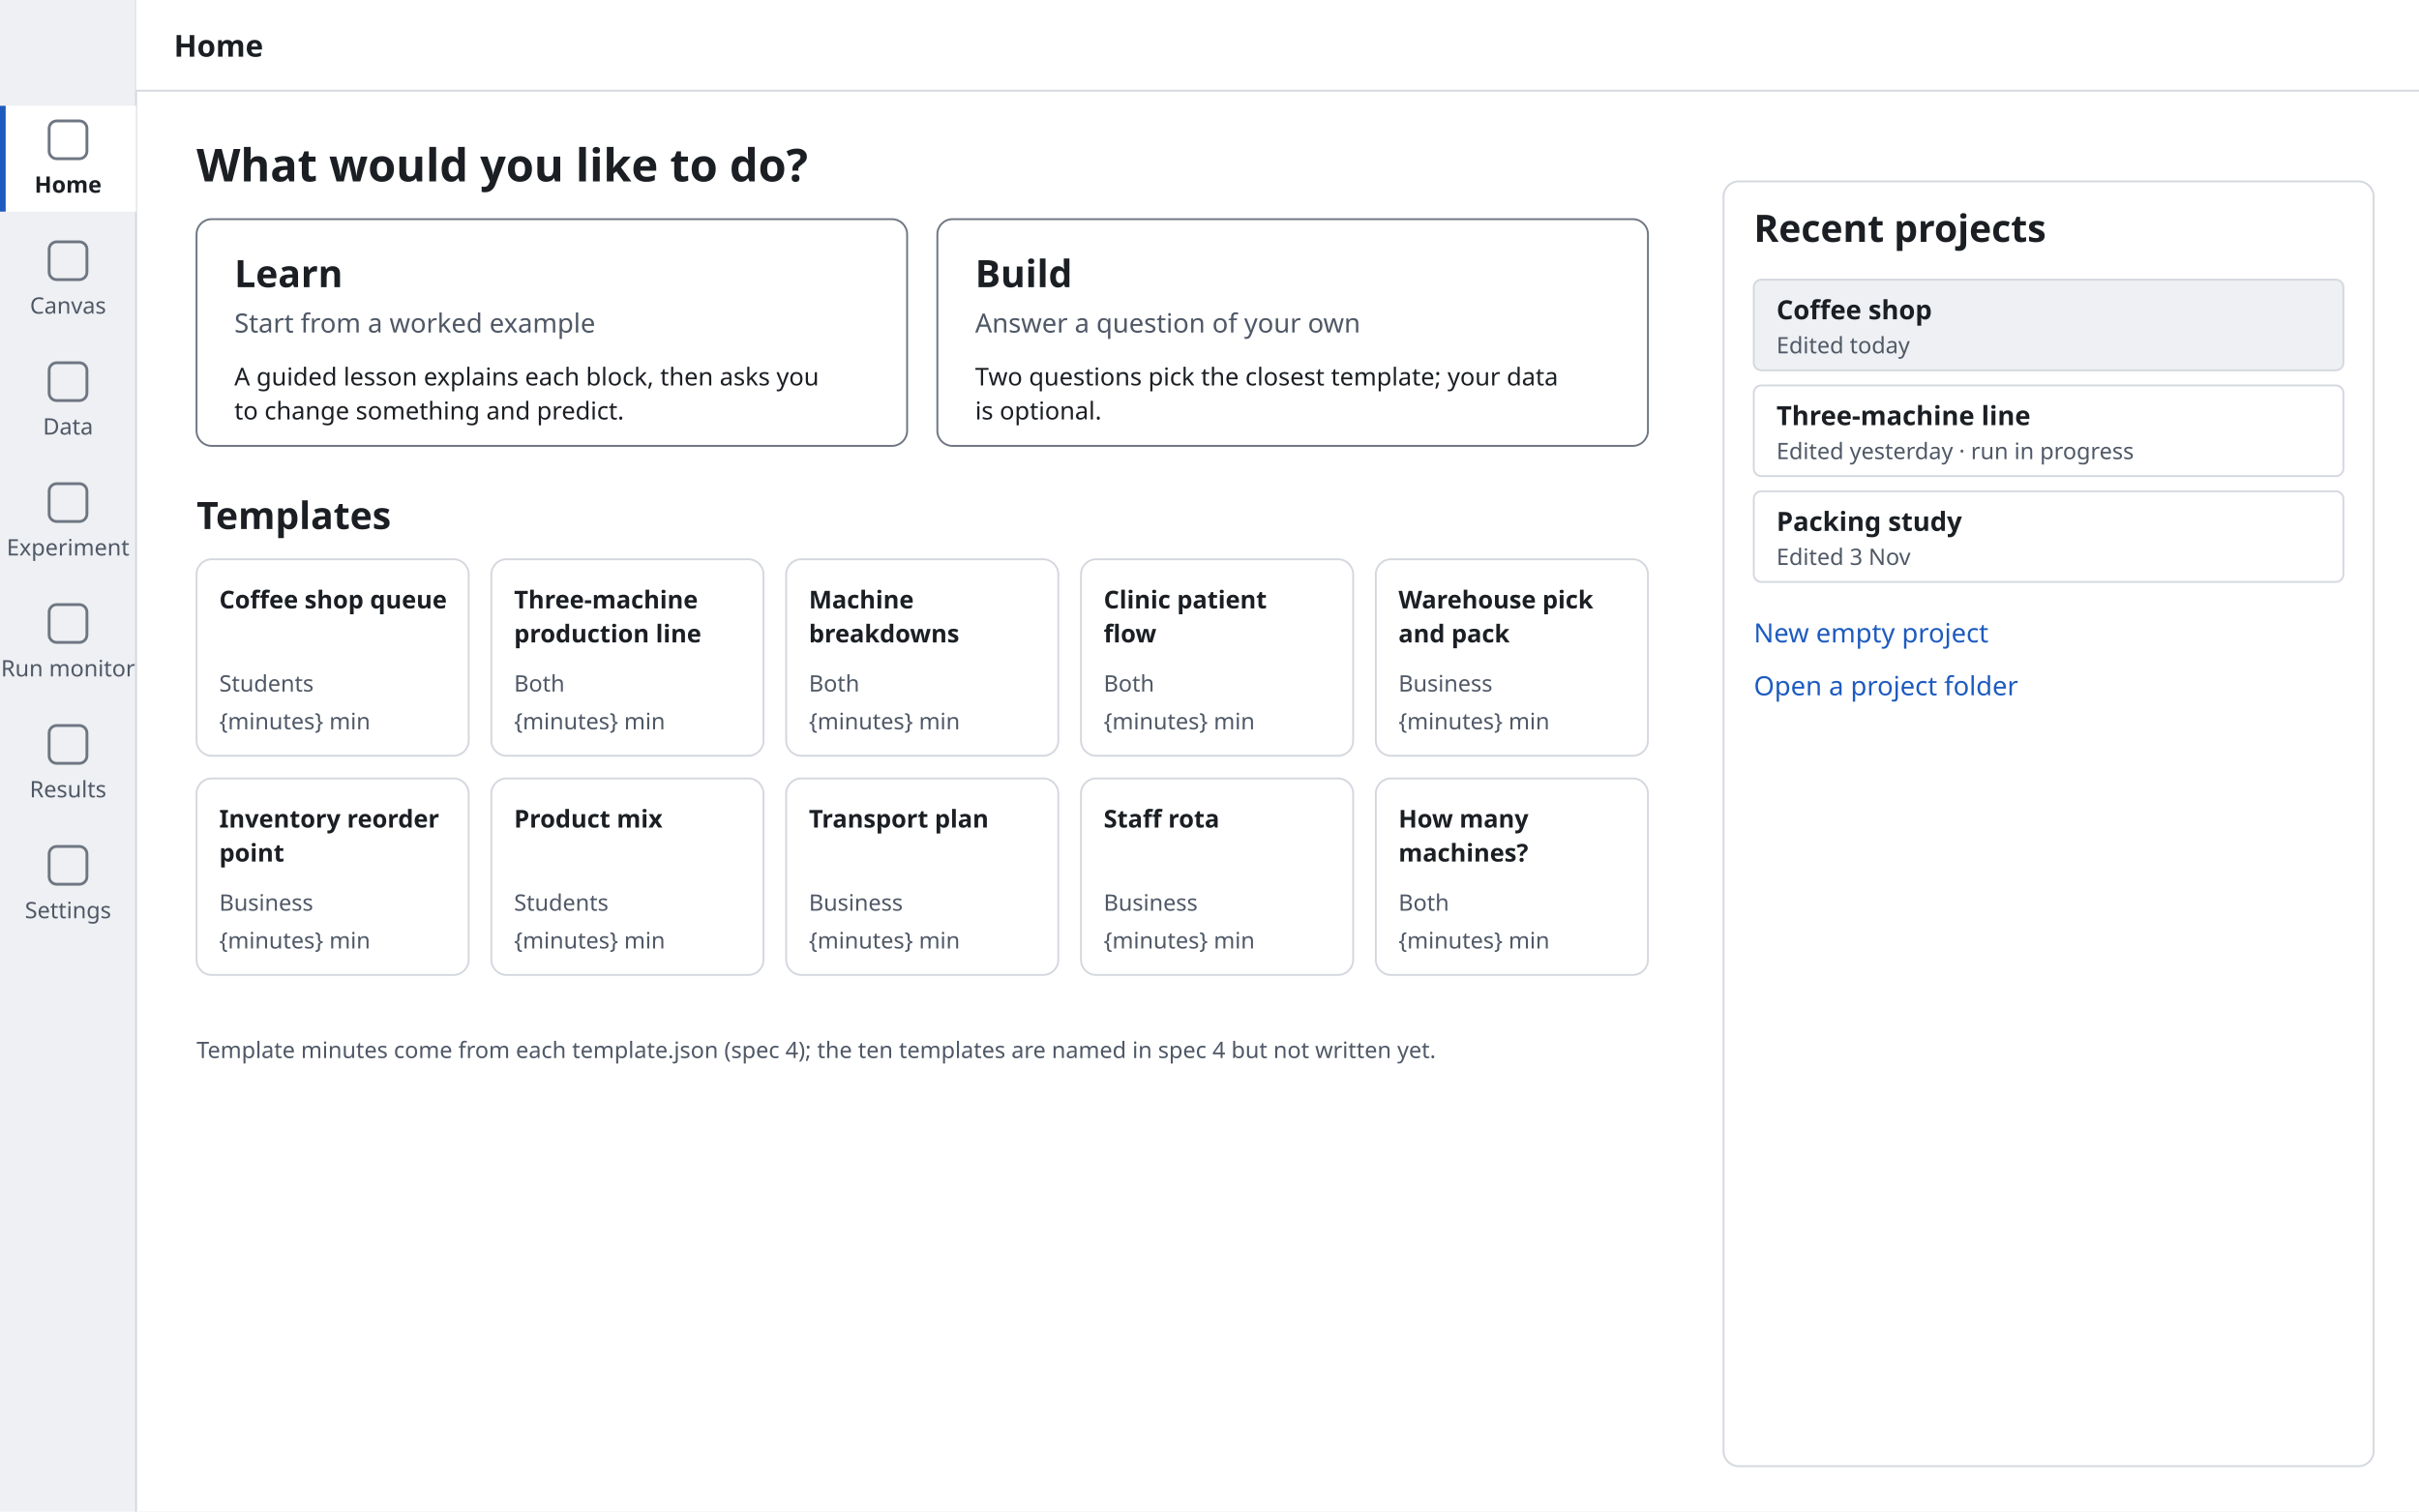
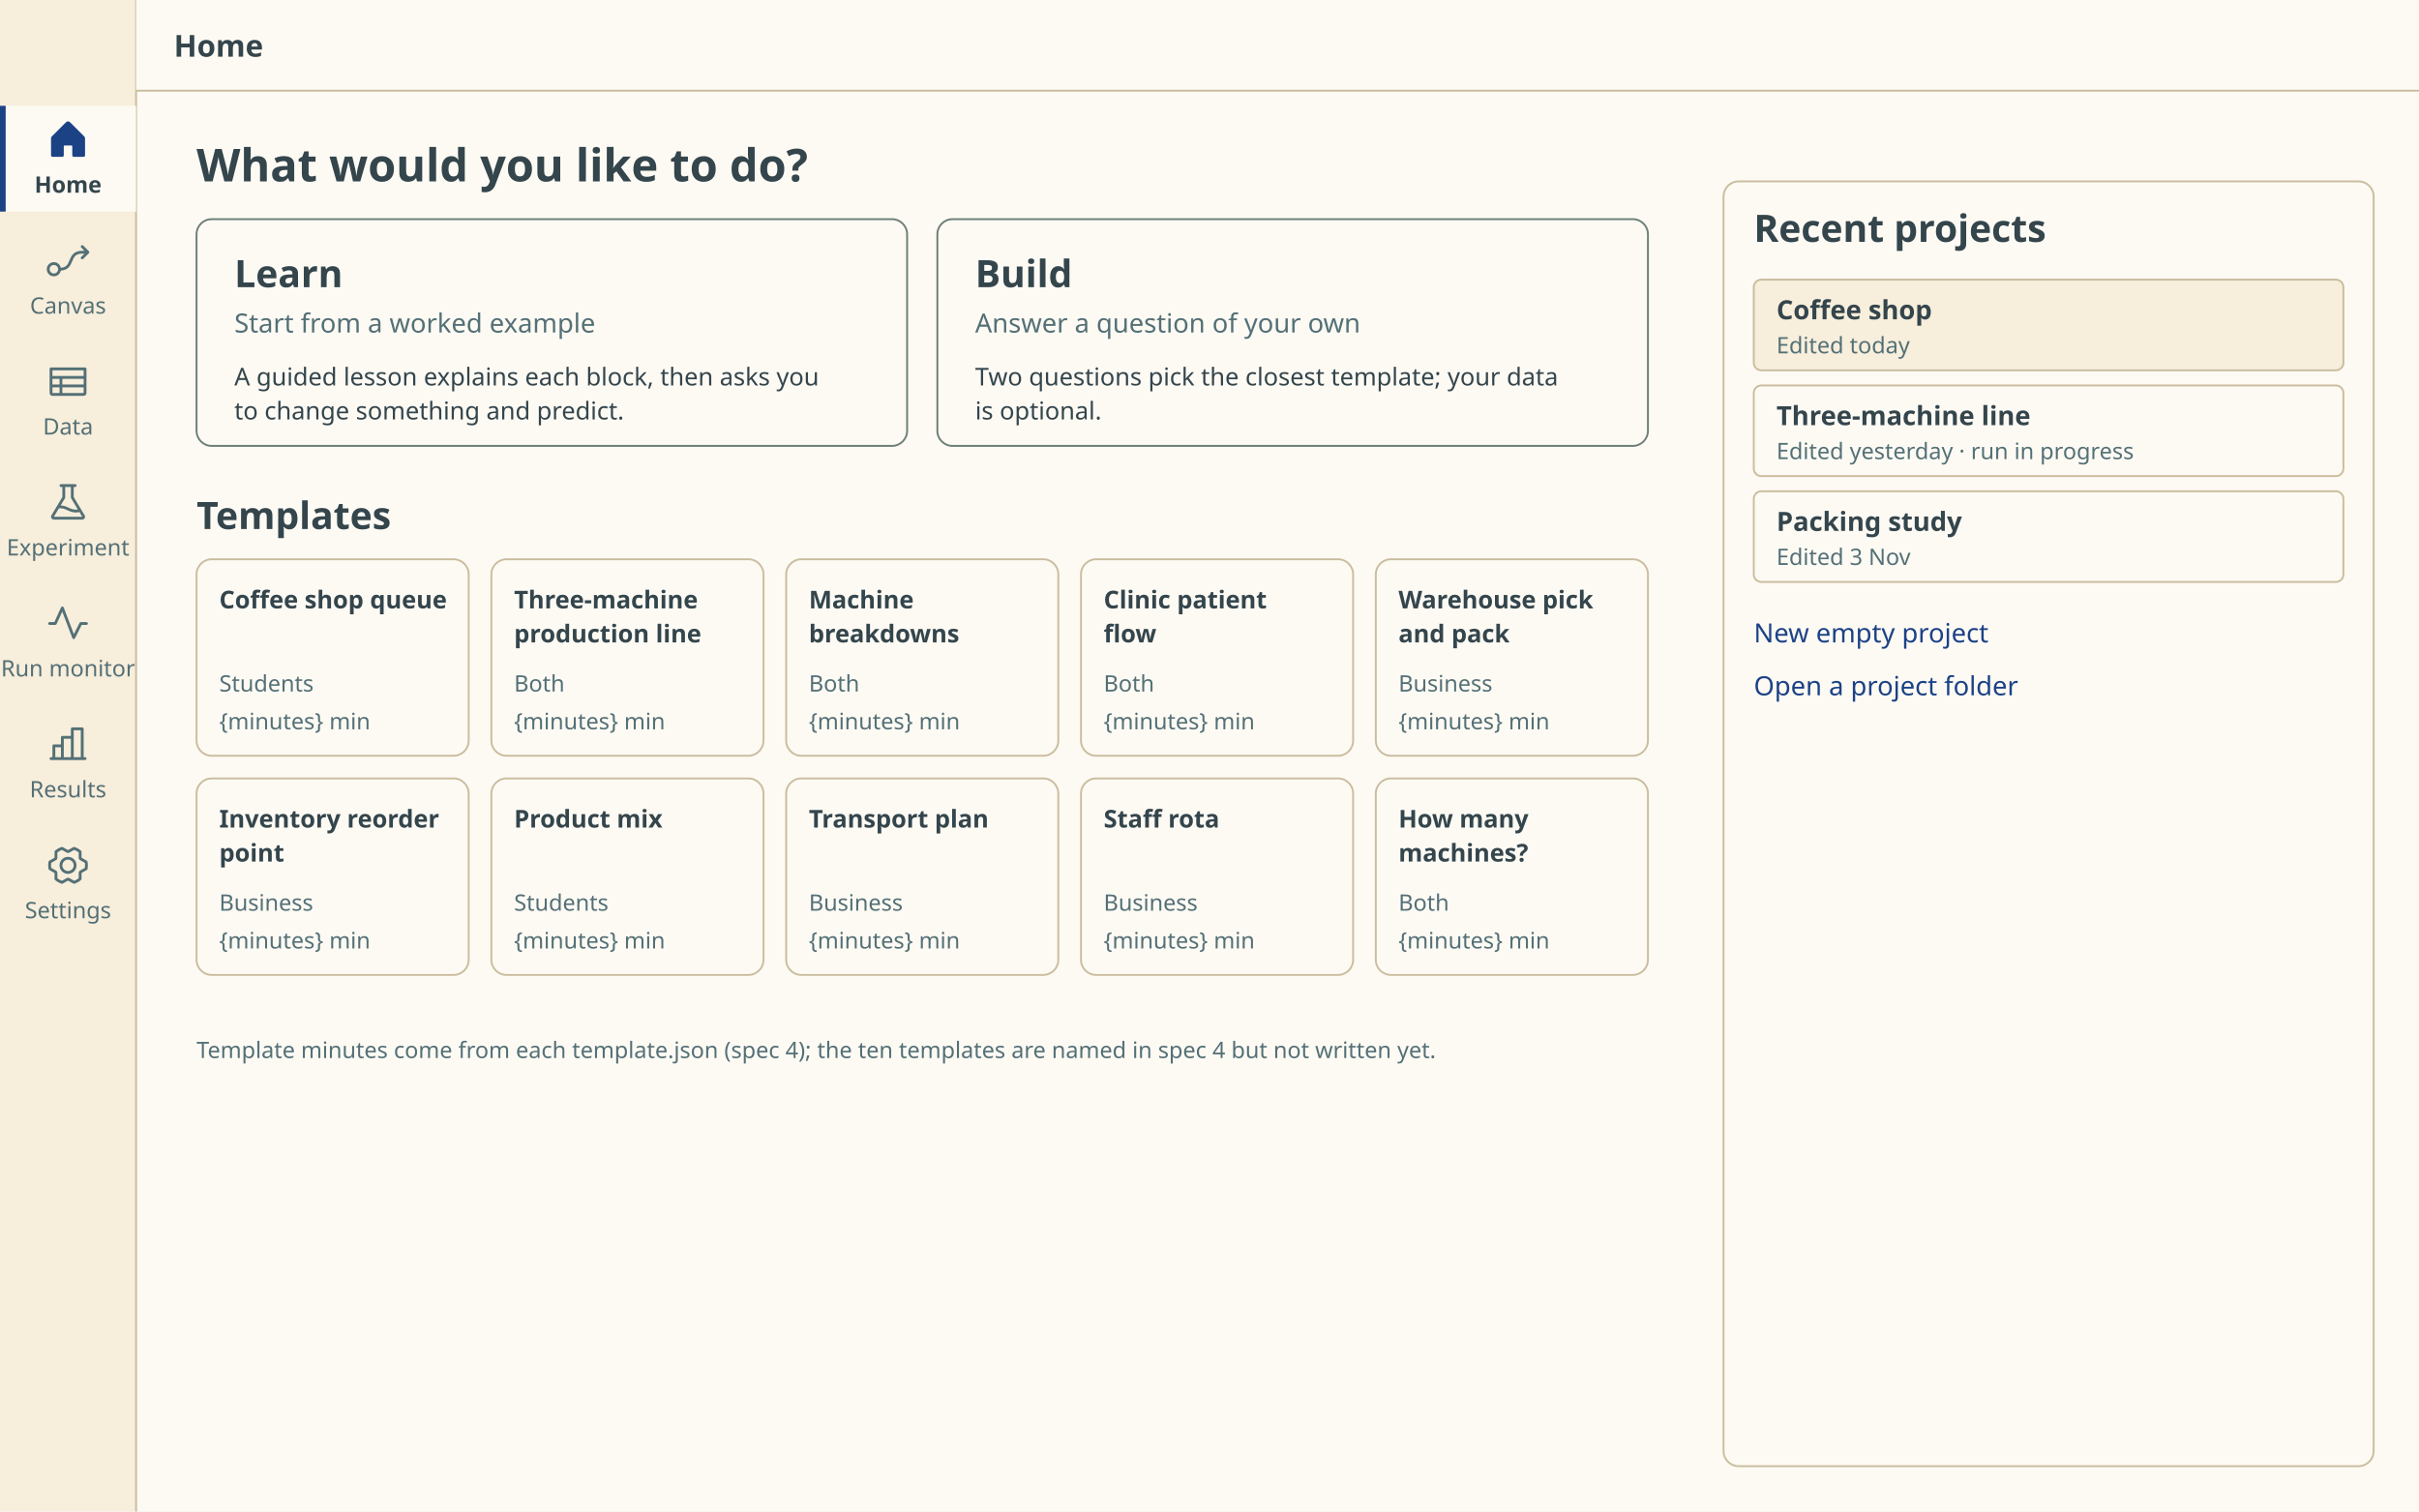
<svg xmlns="http://www.w3.org/2000/svg" width="1280" height="800" viewBox="0 0 1280 800" role="img" aria-labelledby="title desc">
  <defs>
    <marker id="arrow" viewBox="0 0 10 10" refX="9" refY="5" markerWidth="8" markerHeight="8" orient="auto-start-reverse">
-       <path d="M 0 0 L 10 5 L 0 10 z" fill="#5F6773" />
+       <path d="M 0 0 L 10 5 L 0 10 z" fill="#547076" />
    </marker>
    <pattern id="dots" width="16" height="16" patternUnits="userSpaceOnUse">
-       <circle cx="1" cy="1" r="1" fill="#C3C8D0" />
+       <circle cx="1" cy="1" r="1" fill="#BBB49D" />
    </pattern>
  </defs>
-   <rect x="0" y="0" width="1280" height="800" rx="0" fill="#FFFFFF" stroke="none" stroke-width="1" />
-   <rect x="0" y="0" width="72" height="800" rx="0" fill="#EEF0F3" stroke="none" stroke-width="1" />
-   <line x1="72" y1="0" x2="72" y2="800" stroke="#D4D8DE" stroke-width="1" />
-   <rect x="0" y="56" width="72" height="56" rx="0" fill="#FFFFFF" stroke="none" stroke-width="1" />
-   <rect x="0" y="56" width="3" height="56" rx="0" fill="#1D5BBF" stroke="none" stroke-width="1" />
-   <rect x="26" y="64" width="20" height="20" rx="4" fill="none" stroke="#6E7682" stroke-width="1.5" />
-   <text x="36" y="102" font-family="sans-serif" font-size="12" font-weight="600" fill="#1B1F24" text-anchor="middle">Home</text>
-   <rect x="26" y="128" width="20" height="20" rx="4" fill="none" stroke="#6E7682" stroke-width="1.5" />
-   <text x="36" y="166" font-family="sans-serif" font-size="12" font-weight="400" fill="#4F5866" text-anchor="middle">Canvas</text>
-   <rect x="26" y="192" width="20" height="20" rx="4" fill="none" stroke="#6E7682" stroke-width="1.5" />
-   <text x="36" y="230" font-family="sans-serif" font-size="12" font-weight="400" fill="#4F5866" text-anchor="middle">Data</text>
-   <rect x="26" y="256" width="20" height="20" rx="4" fill="none" stroke="#6E7682" stroke-width="1.5" />
-   <text x="36" y="294" font-family="sans-serif" font-size="12" font-weight="400" fill="#4F5866" text-anchor="middle">Experiment</text>
-   <rect x="26" y="320" width="20" height="20" rx="4" fill="none" stroke="#6E7682" stroke-width="1.5" />
-   <text x="36" y="358" font-family="sans-serif" font-size="12" font-weight="400" fill="#4F5866" text-anchor="middle">Run monitor</text>
-   <rect x="26" y="384" width="20" height="20" rx="4" fill="none" stroke="#6E7682" stroke-width="1.5" />
-   <text x="36" y="422" font-family="sans-serif" font-size="12" font-weight="400" fill="#4F5866" text-anchor="middle">Results</text>
-   <rect x="26" y="448" width="20" height="20" rx="4" fill="none" stroke="#6E7682" stroke-width="1.5" />
-   <text x="36" y="486" font-family="sans-serif" font-size="12" font-weight="400" fill="#4F5866" text-anchor="middle">Settings</text>
-   <rect x="72" y="0" width="1208" height="48" rx="0" fill="#FFFFFF" stroke="none" stroke-width="1" />
-   <line x1="72" y1="48" x2="1280" y2="48" stroke="#D4D8DE" stroke-width="1" />
-   <text x="92" y="30" font-family="sans-serif" font-size="16" font-weight="600" fill="#1B1F24" text-anchor="start">Home</text>
-   <text x="104" y="96" font-family="sans-serif" font-size="24" font-weight="600" fill="#1B1F24" text-anchor="start">What would you like to do?</text>
-   <rect x="104" y="116" width="376" height="120" rx="8" fill="#FFFFFF" stroke="#6E7682" stroke-width="1" />
-   <text x="124" y="152" font-family="sans-serif" font-size="20" font-weight="600" fill="#1B1F24" text-anchor="start">Learn</text>
-   <text x="124" y="176" font-family="sans-serif" font-size="14" font-weight="400" fill="#4F5866" text-anchor="start">Start from a worked example</text>
-   <text x="124" y="204" font-family="sans-serif" font-size="13" font-weight="400" fill="#1B1F24" text-anchor="start">A guided lesson explains each block, then asks you</text>
-   <text x="124" y="222" font-family="sans-serif" font-size="13" font-weight="400" fill="#1B1F24" text-anchor="start">to change something and predict.</text>
-   <rect x="496" y="116" width="376" height="120" rx="8" fill="#FFFFFF" stroke="#6E7682" stroke-width="1" />
-   <text x="516" y="152" font-family="sans-serif" font-size="20" font-weight="600" fill="#1B1F24" text-anchor="start">Build</text>
-   <text x="516" y="176" font-family="sans-serif" font-size="14" font-weight="400" fill="#4F5866" text-anchor="start">Answer a question of your own</text>
-   <text x="516" y="204" font-family="sans-serif" font-size="13" font-weight="400" fill="#1B1F24" text-anchor="start">Two questions pick the closest template; your data</text>
-   <text x="516" y="222" font-family="sans-serif" font-size="13" font-weight="400" fill="#1B1F24" text-anchor="start">is optional.</text>
-   <text x="104" y="280" font-family="sans-serif" font-size="20" font-weight="600" fill="#1B1F24" text-anchor="start">Templates</text>
-   <rect x="104" y="296" width="144" height="104" rx="8" fill="#FFFFFF" stroke="#D4D8DE" stroke-width="1" />
-   <text x="116" y="322" font-family="sans-serif" font-size="13" font-weight="600" fill="#1B1F24" text-anchor="start">Coffee shop queue</text>
-   <text x="116" y="366" font-family="sans-serif" font-size="12" font-weight="400" fill="#4F5866" text-anchor="start">Students</text>
-   <text x="116" y="386" font-family="sans-serif" font-size="12" font-weight="400" fill="#4F5866" text-anchor="start">{minutes} min</text>
-   <rect x="260" y="296" width="144" height="104" rx="8" fill="#FFFFFF" stroke="#D4D8DE" stroke-width="1" />
-   <text x="272" y="322" font-family="sans-serif" font-size="13" font-weight="600" fill="#1B1F24" text-anchor="start">Three-machine</text>
-   <text x="272" y="340" font-family="sans-serif" font-size="13" font-weight="600" fill="#1B1F24" text-anchor="start">production line</text>
-   <text x="272" y="366" font-family="sans-serif" font-size="12" font-weight="400" fill="#4F5866" text-anchor="start">Both</text>
-   <text x="272" y="386" font-family="sans-serif" font-size="12" font-weight="400" fill="#4F5866" text-anchor="start">{minutes} min</text>
-   <rect x="416" y="296" width="144" height="104" rx="8" fill="#FFFFFF" stroke="#D4D8DE" stroke-width="1" />
-   <text x="428" y="322" font-family="sans-serif" font-size="13" font-weight="600" fill="#1B1F24" text-anchor="start">Machine</text>
-   <text x="428" y="340" font-family="sans-serif" font-size="13" font-weight="600" fill="#1B1F24" text-anchor="start">breakdowns</text>
-   <text x="428" y="366" font-family="sans-serif" font-size="12" font-weight="400" fill="#4F5866" text-anchor="start">Both</text>
-   <text x="428" y="386" font-family="sans-serif" font-size="12" font-weight="400" fill="#4F5866" text-anchor="start">{minutes} min</text>
-   <rect x="572" y="296" width="144" height="104" rx="8" fill="#FFFFFF" stroke="#D4D8DE" stroke-width="1" />
-   <text x="584" y="322" font-family="sans-serif" font-size="13" font-weight="600" fill="#1B1F24" text-anchor="start">Clinic patient</text>
-   <text x="584" y="340" font-family="sans-serif" font-size="13" font-weight="600" fill="#1B1F24" text-anchor="start">flow</text>
-   <text x="584" y="366" font-family="sans-serif" font-size="12" font-weight="400" fill="#4F5866" text-anchor="start">Both</text>
-   <text x="584" y="386" font-family="sans-serif" font-size="12" font-weight="400" fill="#4F5866" text-anchor="start">{minutes} min</text>
-   <rect x="728" y="296" width="144" height="104" rx="8" fill="#FFFFFF" stroke="#D4D8DE" stroke-width="1" />
-   <text x="740" y="322" font-family="sans-serif" font-size="13" font-weight="600" fill="#1B1F24" text-anchor="start">Warehouse pick</text>
-   <text x="740" y="340" font-family="sans-serif" font-size="13" font-weight="600" fill="#1B1F24" text-anchor="start">and pack</text>
-   <text x="740" y="366" font-family="sans-serif" font-size="12" font-weight="400" fill="#4F5866" text-anchor="start">Business</text>
-   <text x="740" y="386" font-family="sans-serif" font-size="12" font-weight="400" fill="#4F5866" text-anchor="start">{minutes} min</text>
-   <rect x="104" y="412" width="144" height="104" rx="8" fill="#FFFFFF" stroke="#D4D8DE" stroke-width="1" />
-   <text x="116" y="438" font-family="sans-serif" font-size="13" font-weight="600" fill="#1B1F24" text-anchor="start">Inventory reorder</text>
-   <text x="116" y="456" font-family="sans-serif" font-size="13" font-weight="600" fill="#1B1F24" text-anchor="start">point</text>
-   <text x="116" y="482" font-family="sans-serif" font-size="12" font-weight="400" fill="#4F5866" text-anchor="start">Business</text>
-   <text x="116" y="502" font-family="sans-serif" font-size="12" font-weight="400" fill="#4F5866" text-anchor="start">{minutes} min</text>
-   <rect x="260" y="412" width="144" height="104" rx="8" fill="#FFFFFF" stroke="#D4D8DE" stroke-width="1" />
-   <text x="272" y="438" font-family="sans-serif" font-size="13" font-weight="600" fill="#1B1F24" text-anchor="start">Product mix</text>
-   <text x="272" y="482" font-family="sans-serif" font-size="12" font-weight="400" fill="#4F5866" text-anchor="start">Students</text>
-   <text x="272" y="502" font-family="sans-serif" font-size="12" font-weight="400" fill="#4F5866" text-anchor="start">{minutes} min</text>
-   <rect x="416" y="412" width="144" height="104" rx="8" fill="#FFFFFF" stroke="#D4D8DE" stroke-width="1" />
-   <text x="428" y="438" font-family="sans-serif" font-size="13" font-weight="600" fill="#1B1F24" text-anchor="start">Transport plan</text>
-   <text x="428" y="482" font-family="sans-serif" font-size="12" font-weight="400" fill="#4F5866" text-anchor="start">Business</text>
-   <text x="428" y="502" font-family="sans-serif" font-size="12" font-weight="400" fill="#4F5866" text-anchor="start">{minutes} min</text>
-   <rect x="572" y="412" width="144" height="104" rx="8" fill="#FFFFFF" stroke="#D4D8DE" stroke-width="1" />
-   <text x="584" y="438" font-family="sans-serif" font-size="13" font-weight="600" fill="#1B1F24" text-anchor="start">Staff rota</text>
-   <text x="584" y="482" font-family="sans-serif" font-size="12" font-weight="400" fill="#4F5866" text-anchor="start">Business</text>
-   <text x="584" y="502" font-family="sans-serif" font-size="12" font-weight="400" fill="#4F5866" text-anchor="start">{minutes} min</text>
-   <rect x="728" y="412" width="144" height="104" rx="8" fill="#FFFFFF" stroke="#D4D8DE" stroke-width="1" />
-   <text x="740" y="438" font-family="sans-serif" font-size="13" font-weight="600" fill="#1B1F24" text-anchor="start">How many</text>
-   <text x="740" y="456" font-family="sans-serif" font-size="13" font-weight="600" fill="#1B1F24" text-anchor="start">machines?</text>
-   <text x="740" y="482" font-family="sans-serif" font-size="12" font-weight="400" fill="#4F5866" text-anchor="start">Both</text>
-   <text x="740" y="502" font-family="sans-serif" font-size="12" font-weight="400" fill="#4F5866" text-anchor="start">{minutes} min</text>
-   <rect x="912" y="96" width="344" height="680" rx="8" fill="#FFFFFF" stroke="#D4D8DE" stroke-width="1" />
-   <text x="928" y="128" font-family="sans-serif" font-size="20" font-weight="600" fill="#1B1F24" text-anchor="start">Recent projects</text>
-   <rect x="928" y="148" width="312" height="48" rx="4" fill="#EEF0F3" stroke="#D4D8DE" stroke-width="1" />
-   <text x="940" y="169" font-family="sans-serif" font-size="14" font-weight="600" fill="#1B1F24" text-anchor="start">Coffee shop</text>
-   <text x="940" y="187" font-family="sans-serif" font-size="12" font-weight="400" fill="#4F5866" text-anchor="start">Edited today</text>
-   <rect x="928" y="204" width="312" height="48" rx="4" fill="#FFFFFF" stroke="#D4D8DE" stroke-width="1" />
-   <text x="940" y="225" font-family="sans-serif" font-size="14" font-weight="600" fill="#1B1F24" text-anchor="start">Three-machine line</text>
-   <text x="940" y="243" font-family="sans-serif" font-size="12" font-weight="400" fill="#4F5866" text-anchor="start">Edited yesterday · run in progress</text>
-   <rect x="928" y="260" width="312" height="48" rx="4" fill="#FFFFFF" stroke="#D4D8DE" stroke-width="1" />
-   <text x="940" y="281" font-family="sans-serif" font-size="14" font-weight="600" fill="#1B1F24" text-anchor="start">Packing study</text>
-   <text x="940" y="299" font-family="sans-serif" font-size="12" font-weight="400" fill="#4F5866" text-anchor="start">Edited 3 Nov</text>
-   <text x="928" y="340" font-family="sans-serif" font-size="14" font-weight="400" fill="#1D5BBF" text-anchor="start">New empty project</text>
-   <text x="928" y="368" font-family="sans-serif" font-size="14" font-weight="400" fill="#1D5BBF" text-anchor="start">Open a project folder</text>
-   <text x="104" y="560" font-family="sans-serif" font-size="12" font-weight="400" fill="#4F5866" text-anchor="start">Template minutes come from each template.json (spec 4); the ten templates are named in spec 4 but not written yet.</text>
+   <rect x="0" y="0" width="1280" height="800" rx="0" fill="#FDFAF4" stroke="none" stroke-width="1" />
+   <rect x="0" y="0" width="72" height="800" rx="0" fill="#F7EEDC" stroke="none" stroke-width="1" />
+   <line x1="72" y1="0" x2="72" y2="800" stroke="#CABD9E" stroke-width="1" />
+   <rect x="0" y="56" width="72" height="56" rx="0" fill="#FDFAF4" stroke="none" stroke-width="1" />
+   <rect x="0" y="56" width="3" height="56" rx="0" fill="#1C4286" stroke="none" stroke-width="1" />
+   <svg x="24" y="62" width="24" height="24" viewBox="0 0 256 256" aria-hidden="true">
+     <g fill="#1C4286">
+       <path d="M224,120v96a8,8,0,0,1-8,8H160a8,8,0,0,1-8-8V164a4,4,0,0,0-4-4H108a4,4,0,0,0-4,4v52a8,8,0,0,1-8,8H40a8,8,0,0,1-8-8V120a16,16,0,0,1,4.69-11.31l80-80a16,16,0,0,1,22.62,0l80,80A16,16,0,0,1,224,120Z" />
+     </g>
+   </svg>
+   <text x="36" y="102" font-family="sans-serif" font-size="12" font-weight="600" fill="#34454C" text-anchor="middle">Home</text>
+   <svg x="24" y="126" width="24" height="24" viewBox="0 0 256 256" aria-hidden="true">
+     <g fill="#547076">
+       <path d="M245.66,74.34l-32-32a8,8,0,0,0-11.32,11.32L220.69,72H208c-49.33,0-61.05,28.12-71.38,52.92-9.38,22.51-16.92,40.59-49.48,42.84a40,40,0,1,0,.1,16c43.26-2.65,54.34-29.15,64.14-52.69C161.41,107,169.33,88,208,88h12.69l-18.35,18.34a8,8,0,0,0,11.32,11.32l32-32A8,8,0,0,0,245.66,74.34ZM48,200a24,24,0,1,1,24-24A24,24,0,0,1,48,200Z" />
+     </g>
+   </svg>
+   <text x="36" y="166" font-family="sans-serif" font-size="12" font-weight="400" fill="#547076" text-anchor="middle">Canvas</text>
+   <svg x="24" y="190" width="24" height="24" viewBox="0 0 256 256" aria-hidden="true">
+     <g fill="#547076">
+       <path d="M224,48H32a8,8,0,0,0-8,8V192a16,16,0,0,0,16,16H216a16,16,0,0,0,16-16V56A8,8,0,0,0,224,48ZM40,112H80v32H40Zm56,0H216v32H96ZM216,64V96H40V64ZM40,160H80v32H40Zm176,32H96V160H216v32Z" />
+     </g>
+   </svg>
+   <text x="36" y="230" font-family="sans-serif" font-size="12" font-weight="400" fill="#547076" text-anchor="middle">Data</text>
+   <svg x="24" y="254" width="24" height="24" viewBox="0 0 256 256" aria-hidden="true">
+     <g fill="#547076">
+       <path d="M221.69,199.77,160,96.92V40h8a8,8,0,0,0,0-16H88a8,8,0,0,0,0,16h8V96.92L34.31,199.77A16,16,0,0,0,48,224H208a16,16,0,0,0,13.72-24.23ZM110.86,103.25A7.93,7.93,0,0,0,112,99.14V40h32V99.14a7.93,7.93,0,0,0,1.14,4.11L183.36,167c-12,2.37-29.07,1.37-51.75-10.11-15.91-8.05-31.05-12.32-45.22-12.81ZM48,208l28.54-47.58c14.25-1.74,30.31,1.85,47.82,10.72,19,9.61,35,12.88,48,12.88a69.89,69.89,0,0,0,19.55-2.7L208,208Z" />
+     </g>
+   </svg>
+   <text x="36" y="294" font-family="sans-serif" font-size="12" font-weight="400" fill="#547076" text-anchor="middle">Experiment</text>
+   <svg x="24" y="318" width="24" height="24" viewBox="0 0 256 256" aria-hidden="true">
+     <g fill="#547076">
+       <path d="M240,128a8,8,0,0,1-8,8H204.94l-37.78,75.58A8,8,0,0,1,160,216h-.4a8,8,0,0,1-7.08-5.14L95.35,60.76,63.28,131.31A8,8,0,0,1,56,136H24a8,8,0,0,1,0-16H50.85L88.72,36.69a8,8,0,0,1,14.76.46l57.51,151,31.85-63.71A8,8,0,0,1,200,120h32A8,8,0,0,1,240,128Z" />
+     </g>
+   </svg>
+   <text x="36" y="358" font-family="sans-serif" font-size="12" font-weight="400" fill="#547076" text-anchor="middle">Run monitor</text>
+   <svg x="24" y="382" width="24" height="24" viewBox="0 0 256 256" aria-hidden="true">
+     <g fill="#547076">
+       <path d="M224,200h-8V40a8,8,0,0,0-8-8H152a8,8,0,0,0-8,8V80H96a8,8,0,0,0-8,8v40H48a8,8,0,0,0-8,8v64H32a8,8,0,0,0,0,16H224a8,8,0,0,0,0-16ZM160,48h40V200H160ZM104,96h40V200H104ZM56,144H88v56H56Z" />
+     </g>
+   </svg>
+   <text x="36" y="422" font-family="sans-serif" font-size="12" font-weight="400" fill="#547076" text-anchor="middle">Results</text>
+   <svg x="24" y="446" width="24" height="24" viewBox="0 0 256 256" aria-hidden="true">
+     <g fill="#547076">
+       <path d="M128,80a48,48,0,1,0,48,48A48.05,48.05,0,0,0,128,80Zm0,80a32,32,0,1,1,32-32A32,32,0,0,1,128,160Zm109.94-52.79a8,8,0,0,0-3.89-5.4l-29.83-17-.12-33.62a8,8,0,0,0-2.83-6.08,111.91,111.91,0,0,0-36.72-20.67,8,8,0,0,0-6.46.59L128,41.85,97.88,25a8,8,0,0,0-6.47-.6A112.1,112.1,0,0,0,54.73,45.15a8,8,0,0,0-2.83,6.07l-.15,33.65-29.83,17a8,8,0,0,0-3.89,5.4,106.47,106.47,0,0,0,0,41.56,8,8,0,0,0,3.89,5.4l29.83,17,.12,33.62a8,8,0,0,0,2.83,6.08,111.91,111.91,0,0,0,36.72,20.67,8,8,0,0,0,6.46-.59L128,214.15,158.12,231a7.91,7.91,0,0,0,3.9,1,8.09,8.09,0,0,0,2.57-.42,112.1,112.1,0,0,0,36.68-20.73,8,8,0,0,0,2.83-6.07l.15-33.65,29.83-17a8,8,0,0,0,3.89-5.4A106.47,106.47,0,0,0,237.94,107.21Zm-15,34.91-28.57,16.25a8,8,0,0,0-3,3c-.58,1-1.19,2.06-1.81,3.06a7.94,7.94,0,0,0-1.22,4.21l-.15,32.25a95.89,95.89,0,0,1-25.37,14.3L134,199.13a8,8,0,0,0-3.91-1h-.19c-1.21,0-2.43,0-3.64,0a8.08,8.08,0,0,0-4.1,1l-28.84,16.1A96,96,0,0,1,67.88,201l-.11-32.2a8,8,0,0,0-1.22-4.22c-.62-1-1.23-2-1.8-3.06a8.09,8.09,0,0,0-3-3.06l-28.6-16.29a90.49,90.49,0,0,1,0-28.26L61.67,97.63a8,8,0,0,0,3-3c.58-1,1.19-2.06,1.81-3.06a7.94,7.94,0,0,0,1.22-4.21l.15-32.25a95.89,95.89,0,0,1,25.37-14.3L122,56.87a8,8,0,0,0,4.1,1c1.21,0,2.43,0,3.64,0a8.08,8.08,0,0,0,4.1-1l28.84-16.1A96,96,0,0,1,188.12,55l.11,32.2a8,8,0,0,0,1.22,4.22c.62,1,1.23,2,1.8,3.06a8.09,8.09,0,0,0,3,3.06l28.6,16.29A90.49,90.49,0,0,1,222.9,142.12Z" />
+     </g>
+   </svg>
+   <text x="36" y="486" font-family="sans-serif" font-size="12" font-weight="400" fill="#547076" text-anchor="middle">Settings</text>
+   <rect x="72" y="0" width="1208" height="48" rx="0" fill="#FDFAF4" stroke="none" stroke-width="1" />
+   <line x1="72" y1="48" x2="1280" y2="48" stroke="#CABD9E" stroke-width="1" />
+   <text x="92" y="30" font-family="sans-serif" font-size="16" font-weight="600" fill="#34454C" text-anchor="start">Home</text>
+   <text x="104" y="96" font-family="sans-serif" font-size="24" font-weight="600" fill="#34454C" text-anchor="start">What would you like to do?</text>
+   <rect x="104" y="116" width="376" height="120" rx="8" fill="#FDFAF4" stroke="#6D7E77" stroke-width="1" />
+   <text x="124" y="152" font-family="sans-serif" font-size="20" font-weight="600" fill="#34454C" text-anchor="start">Learn</text>
+   <text x="124" y="176" font-family="sans-serif" font-size="14" font-weight="400" fill="#547076" text-anchor="start">Start from a worked example</text>
+   <text x="124" y="204" font-family="sans-serif" font-size="13" font-weight="400" fill="#34454C" text-anchor="start">A guided lesson explains each block, then asks you</text>
+   <text x="124" y="222" font-family="sans-serif" font-size="13" font-weight="400" fill="#34454C" text-anchor="start">to change something and predict.</text>
+   <rect x="496" y="116" width="376" height="120" rx="8" fill="#FDFAF4" stroke="#6D7E77" stroke-width="1" />
+   <text x="516" y="152" font-family="sans-serif" font-size="20" font-weight="600" fill="#34454C" text-anchor="start">Build</text>
+   <text x="516" y="176" font-family="sans-serif" font-size="14" font-weight="400" fill="#547076" text-anchor="start">Answer a question of your own</text>
+   <text x="516" y="204" font-family="sans-serif" font-size="13" font-weight="400" fill="#34454C" text-anchor="start">Two questions pick the closest template; your data</text>
+   <text x="516" y="222" font-family="sans-serif" font-size="13" font-weight="400" fill="#34454C" text-anchor="start">is optional.</text>
+   <text x="104" y="280" font-family="sans-serif" font-size="20" font-weight="600" fill="#34454C" text-anchor="start">Templates</text>
+   <rect x="104" y="296" width="144" height="104" rx="8" fill="#FDFAF4" stroke="#CABD9E" stroke-width="1" />
+   <text x="116" y="322" font-family="sans-serif" font-size="13" font-weight="600" fill="#34454C" text-anchor="start">Coffee shop queue</text>
+   <text x="116" y="366" font-family="sans-serif" font-size="12" font-weight="400" fill="#547076" text-anchor="start">Students</text>
+   <text x="116" y="386" font-family="sans-serif" font-size="12" font-weight="400" fill="#547076" text-anchor="start">{minutes} min</text>
+   <rect x="260" y="296" width="144" height="104" rx="8" fill="#FDFAF4" stroke="#CABD9E" stroke-width="1" />
+   <text x="272" y="322" font-family="sans-serif" font-size="13" font-weight="600" fill="#34454C" text-anchor="start">Three-machine</text>
+   <text x="272" y="340" font-family="sans-serif" font-size="13" font-weight="600" fill="#34454C" text-anchor="start">production line</text>
+   <text x="272" y="366" font-family="sans-serif" font-size="12" font-weight="400" fill="#547076" text-anchor="start">Both</text>
+   <text x="272" y="386" font-family="sans-serif" font-size="12" font-weight="400" fill="#547076" text-anchor="start">{minutes} min</text>
+   <rect x="416" y="296" width="144" height="104" rx="8" fill="#FDFAF4" stroke="#CABD9E" stroke-width="1" />
+   <text x="428" y="322" font-family="sans-serif" font-size="13" font-weight="600" fill="#34454C" text-anchor="start">Machine</text>
+   <text x="428" y="340" font-family="sans-serif" font-size="13" font-weight="600" fill="#34454C" text-anchor="start">breakdowns</text>
+   <text x="428" y="366" font-family="sans-serif" font-size="12" font-weight="400" fill="#547076" text-anchor="start">Both</text>
+   <text x="428" y="386" font-family="sans-serif" font-size="12" font-weight="400" fill="#547076" text-anchor="start">{minutes} min</text>
+   <rect x="572" y="296" width="144" height="104" rx="8" fill="#FDFAF4" stroke="#CABD9E" stroke-width="1" />
+   <text x="584" y="322" font-family="sans-serif" font-size="13" font-weight="600" fill="#34454C" text-anchor="start">Clinic patient</text>
+   <text x="584" y="340" font-family="sans-serif" font-size="13" font-weight="600" fill="#34454C" text-anchor="start">flow</text>
+   <text x="584" y="366" font-family="sans-serif" font-size="12" font-weight="400" fill="#547076" text-anchor="start">Both</text>
+   <text x="584" y="386" font-family="sans-serif" font-size="12" font-weight="400" fill="#547076" text-anchor="start">{minutes} min</text>
+   <rect x="728" y="296" width="144" height="104" rx="8" fill="#FDFAF4" stroke="#CABD9E" stroke-width="1" />
+   <text x="740" y="322" font-family="sans-serif" font-size="13" font-weight="600" fill="#34454C" text-anchor="start">Warehouse pick</text>
+   <text x="740" y="340" font-family="sans-serif" font-size="13" font-weight="600" fill="#34454C" text-anchor="start">and pack</text>
+   <text x="740" y="366" font-family="sans-serif" font-size="12" font-weight="400" fill="#547076" text-anchor="start">Business</text>
+   <text x="740" y="386" font-family="sans-serif" font-size="12" font-weight="400" fill="#547076" text-anchor="start">{minutes} min</text>
+   <rect x="104" y="412" width="144" height="104" rx="8" fill="#FDFAF4" stroke="#CABD9E" stroke-width="1" />
+   <text x="116" y="438" font-family="sans-serif" font-size="13" font-weight="600" fill="#34454C" text-anchor="start">Inventory reorder</text>
+   <text x="116" y="456" font-family="sans-serif" font-size="13" font-weight="600" fill="#34454C" text-anchor="start">point</text>
+   <text x="116" y="482" font-family="sans-serif" font-size="12" font-weight="400" fill="#547076" text-anchor="start">Business</text>
+   <text x="116" y="502" font-family="sans-serif" font-size="12" font-weight="400" fill="#547076" text-anchor="start">{minutes} min</text>
+   <rect x="260" y="412" width="144" height="104" rx="8" fill="#FDFAF4" stroke="#CABD9E" stroke-width="1" />
+   <text x="272" y="438" font-family="sans-serif" font-size="13" font-weight="600" fill="#34454C" text-anchor="start">Product mix</text>
+   <text x="272" y="482" font-family="sans-serif" font-size="12" font-weight="400" fill="#547076" text-anchor="start">Students</text>
+   <text x="272" y="502" font-family="sans-serif" font-size="12" font-weight="400" fill="#547076" text-anchor="start">{minutes} min</text>
+   <rect x="416" y="412" width="144" height="104" rx="8" fill="#FDFAF4" stroke="#CABD9E" stroke-width="1" />
+   <text x="428" y="438" font-family="sans-serif" font-size="13" font-weight="600" fill="#34454C" text-anchor="start">Transport plan</text>
+   <text x="428" y="482" font-family="sans-serif" font-size="12" font-weight="400" fill="#547076" text-anchor="start">Business</text>
+   <text x="428" y="502" font-family="sans-serif" font-size="12" font-weight="400" fill="#547076" text-anchor="start">{minutes} min</text>
+   <rect x="572" y="412" width="144" height="104" rx="8" fill="#FDFAF4" stroke="#CABD9E" stroke-width="1" />
+   <text x="584" y="438" font-family="sans-serif" font-size="13" font-weight="600" fill="#34454C" text-anchor="start">Staff rota</text>
+   <text x="584" y="482" font-family="sans-serif" font-size="12" font-weight="400" fill="#547076" text-anchor="start">Business</text>
+   <text x="584" y="502" font-family="sans-serif" font-size="12" font-weight="400" fill="#547076" text-anchor="start">{minutes} min</text>
+   <rect x="728" y="412" width="144" height="104" rx="8" fill="#FDFAF4" stroke="#CABD9E" stroke-width="1" />
+   <text x="740" y="438" font-family="sans-serif" font-size="13" font-weight="600" fill="#34454C" text-anchor="start">How many</text>
+   <text x="740" y="456" font-family="sans-serif" font-size="13" font-weight="600" fill="#34454C" text-anchor="start">machines?</text>
+   <text x="740" y="482" font-family="sans-serif" font-size="12" font-weight="400" fill="#547076" text-anchor="start">Both</text>
+   <text x="740" y="502" font-family="sans-serif" font-size="12" font-weight="400" fill="#547076" text-anchor="start">{minutes} min</text>
+   <rect x="912" y="96" width="344" height="680" rx="8" fill="#FDFAF4" stroke="#CABD9E" stroke-width="1" />
+   <text x="928" y="128" font-family="sans-serif" font-size="20" font-weight="600" fill="#34454C" text-anchor="start">Recent projects</text>
+   <rect x="928" y="148" width="312" height="48" rx="4" fill="#F7EEDC" stroke="#CABD9E" stroke-width="1" />
+   <text x="940" y="169" font-family="sans-serif" font-size="14" font-weight="600" fill="#34454C" text-anchor="start">Coffee shop</text>
+   <text x="940" y="187" font-family="sans-serif" font-size="12" font-weight="400" fill="#547076" text-anchor="start">Edited today</text>
+   <rect x="928" y="204" width="312" height="48" rx="4" fill="#FDFAF4" stroke="#CABD9E" stroke-width="1" />
+   <text x="940" y="225" font-family="sans-serif" font-size="14" font-weight="600" fill="#34454C" text-anchor="start">Three-machine line</text>
+   <text x="940" y="243" font-family="sans-serif" font-size="12" font-weight="400" fill="#547076" text-anchor="start">Edited yesterday · run in progress</text>
+   <rect x="928" y="260" width="312" height="48" rx="4" fill="#FDFAF4" stroke="#CABD9E" stroke-width="1" />
+   <text x="940" y="281" font-family="sans-serif" font-size="14" font-weight="600" fill="#34454C" text-anchor="start">Packing study</text>
+   <text x="940" y="299" font-family="sans-serif" font-size="12" font-weight="400" fill="#547076" text-anchor="start">Edited 3 Nov</text>
+   <text x="928" y="340" font-family="sans-serif" font-size="14" font-weight="400" fill="#1C4286" text-anchor="start">New empty project</text>
+   <text x="928" y="368" font-family="sans-serif" font-size="14" font-weight="400" fill="#1C4286" text-anchor="start">Open a project folder</text>
+   <text x="104" y="560" font-family="sans-serif" font-size="12" font-weight="400" fill="#547076" text-anchor="start">Template minutes come from each template.json (spec 4); the ten templates are named in spec 4 but not written yet.</text>
</svg>
